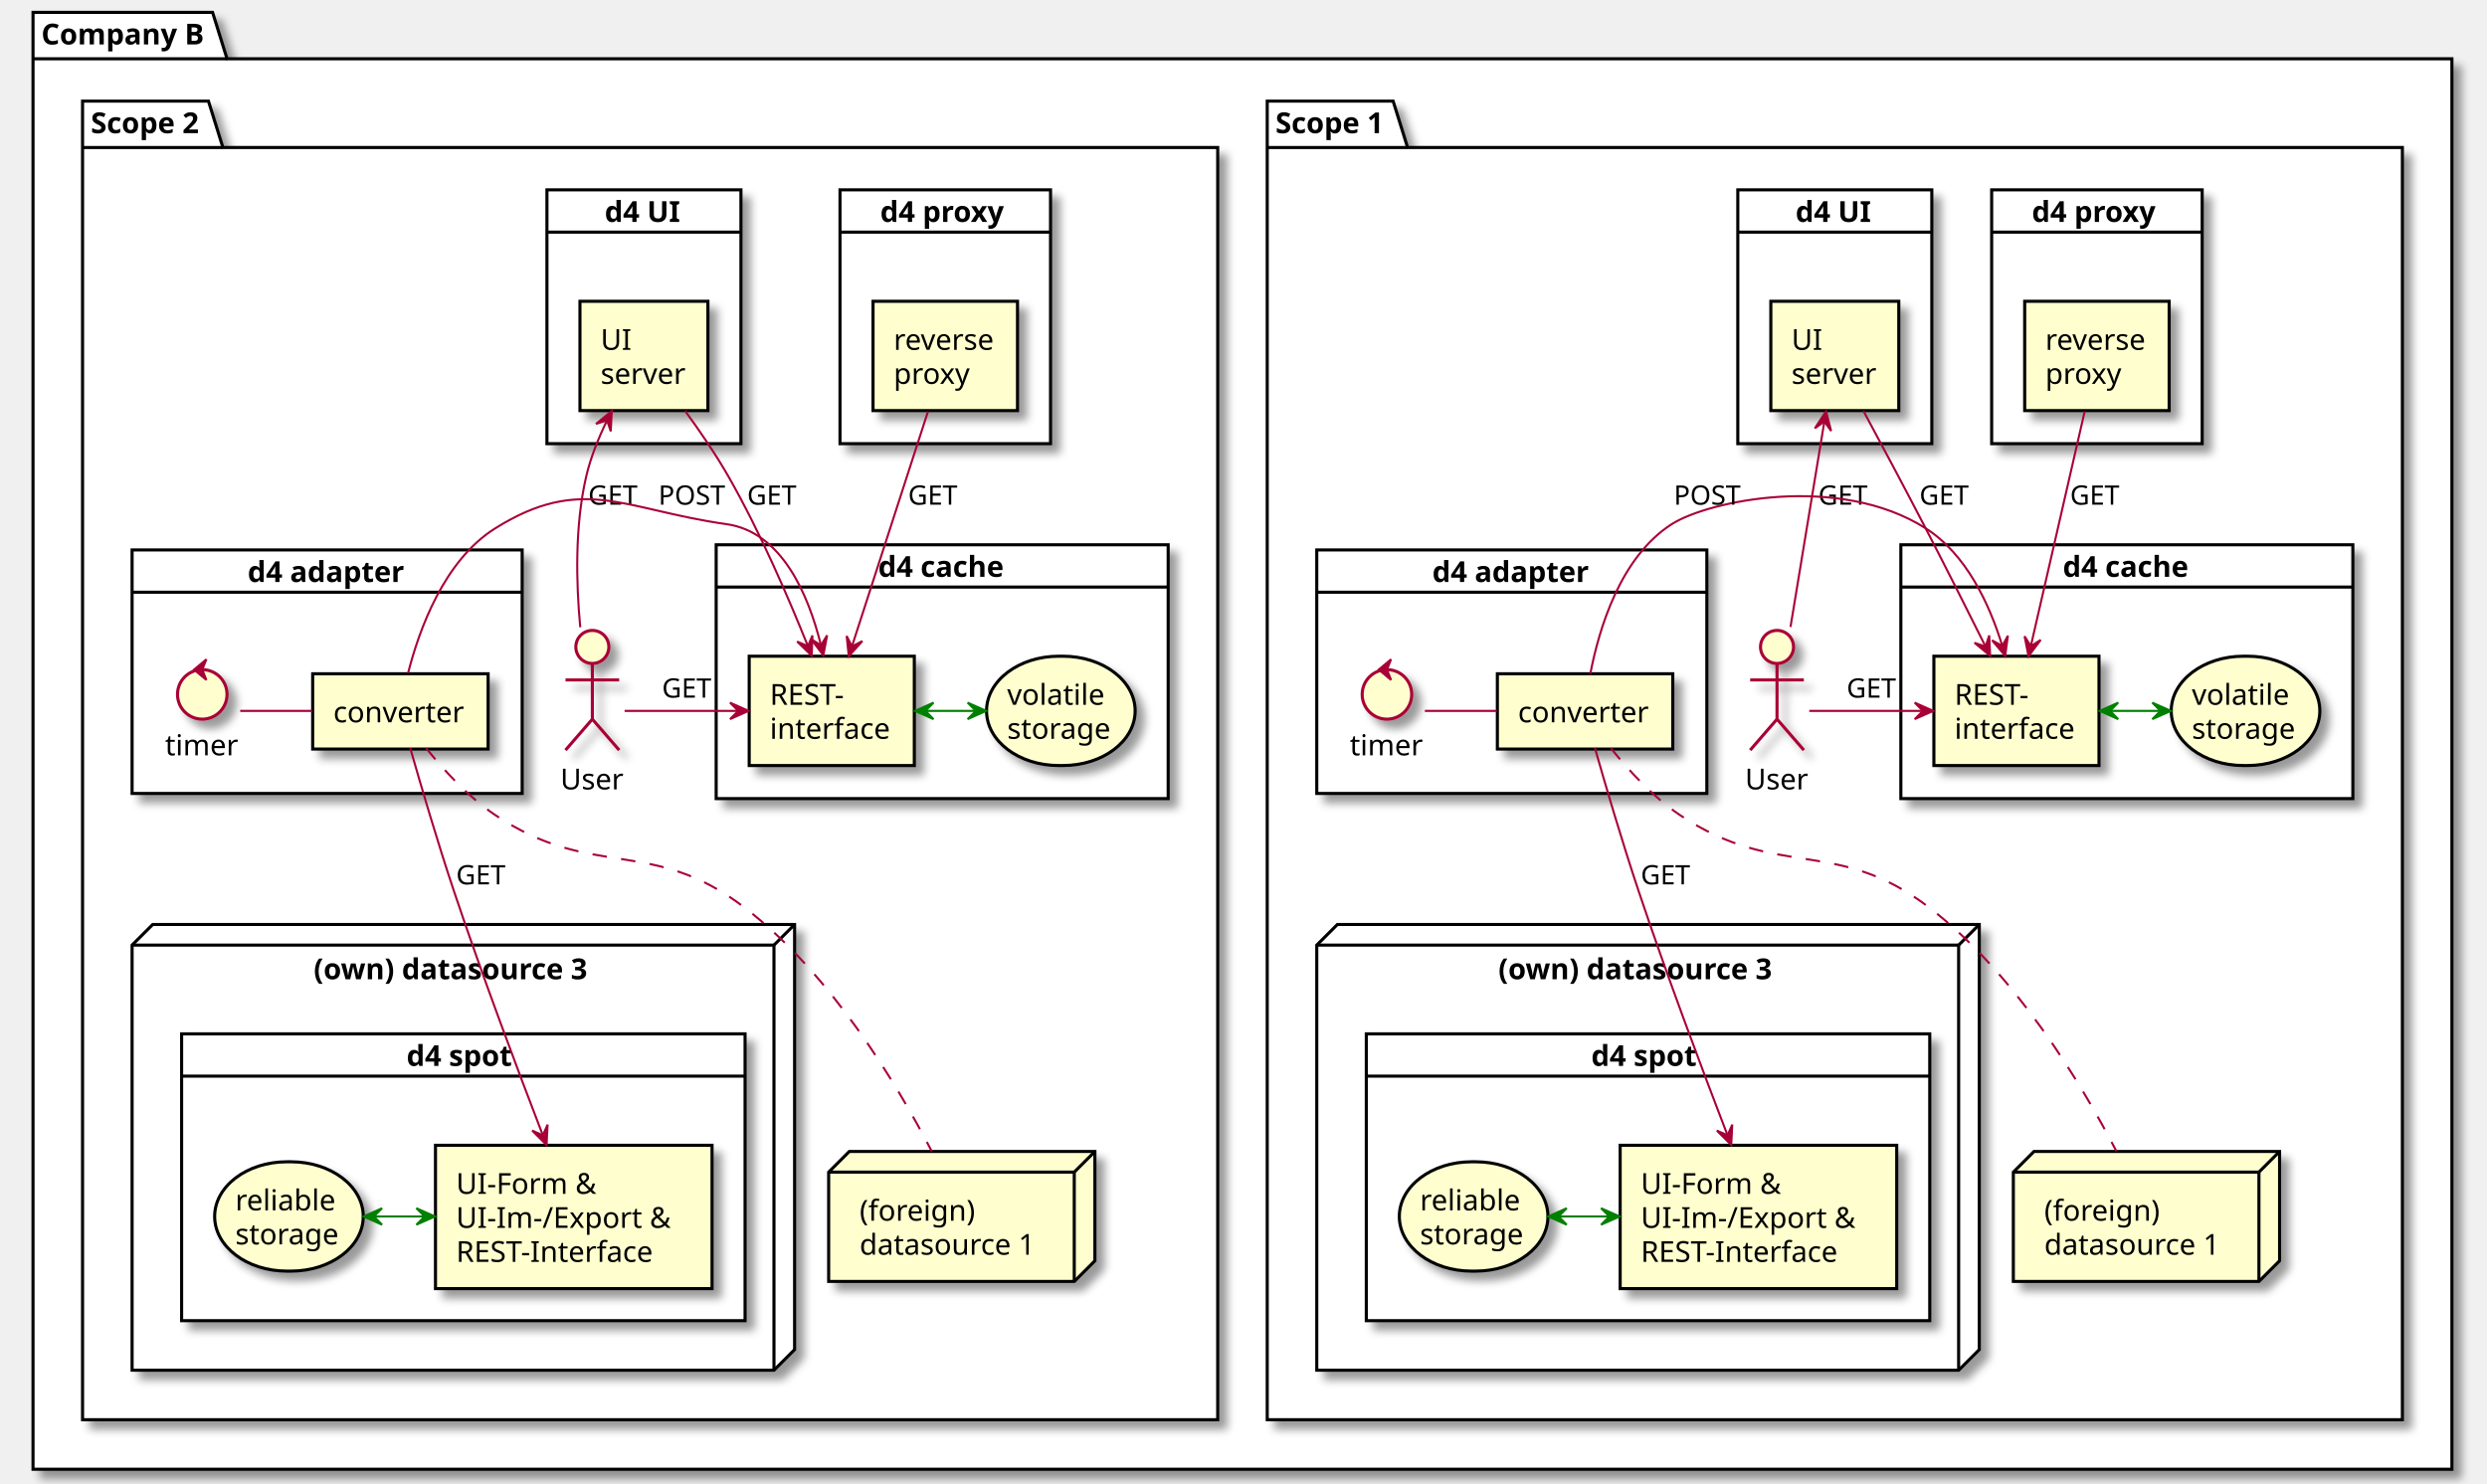
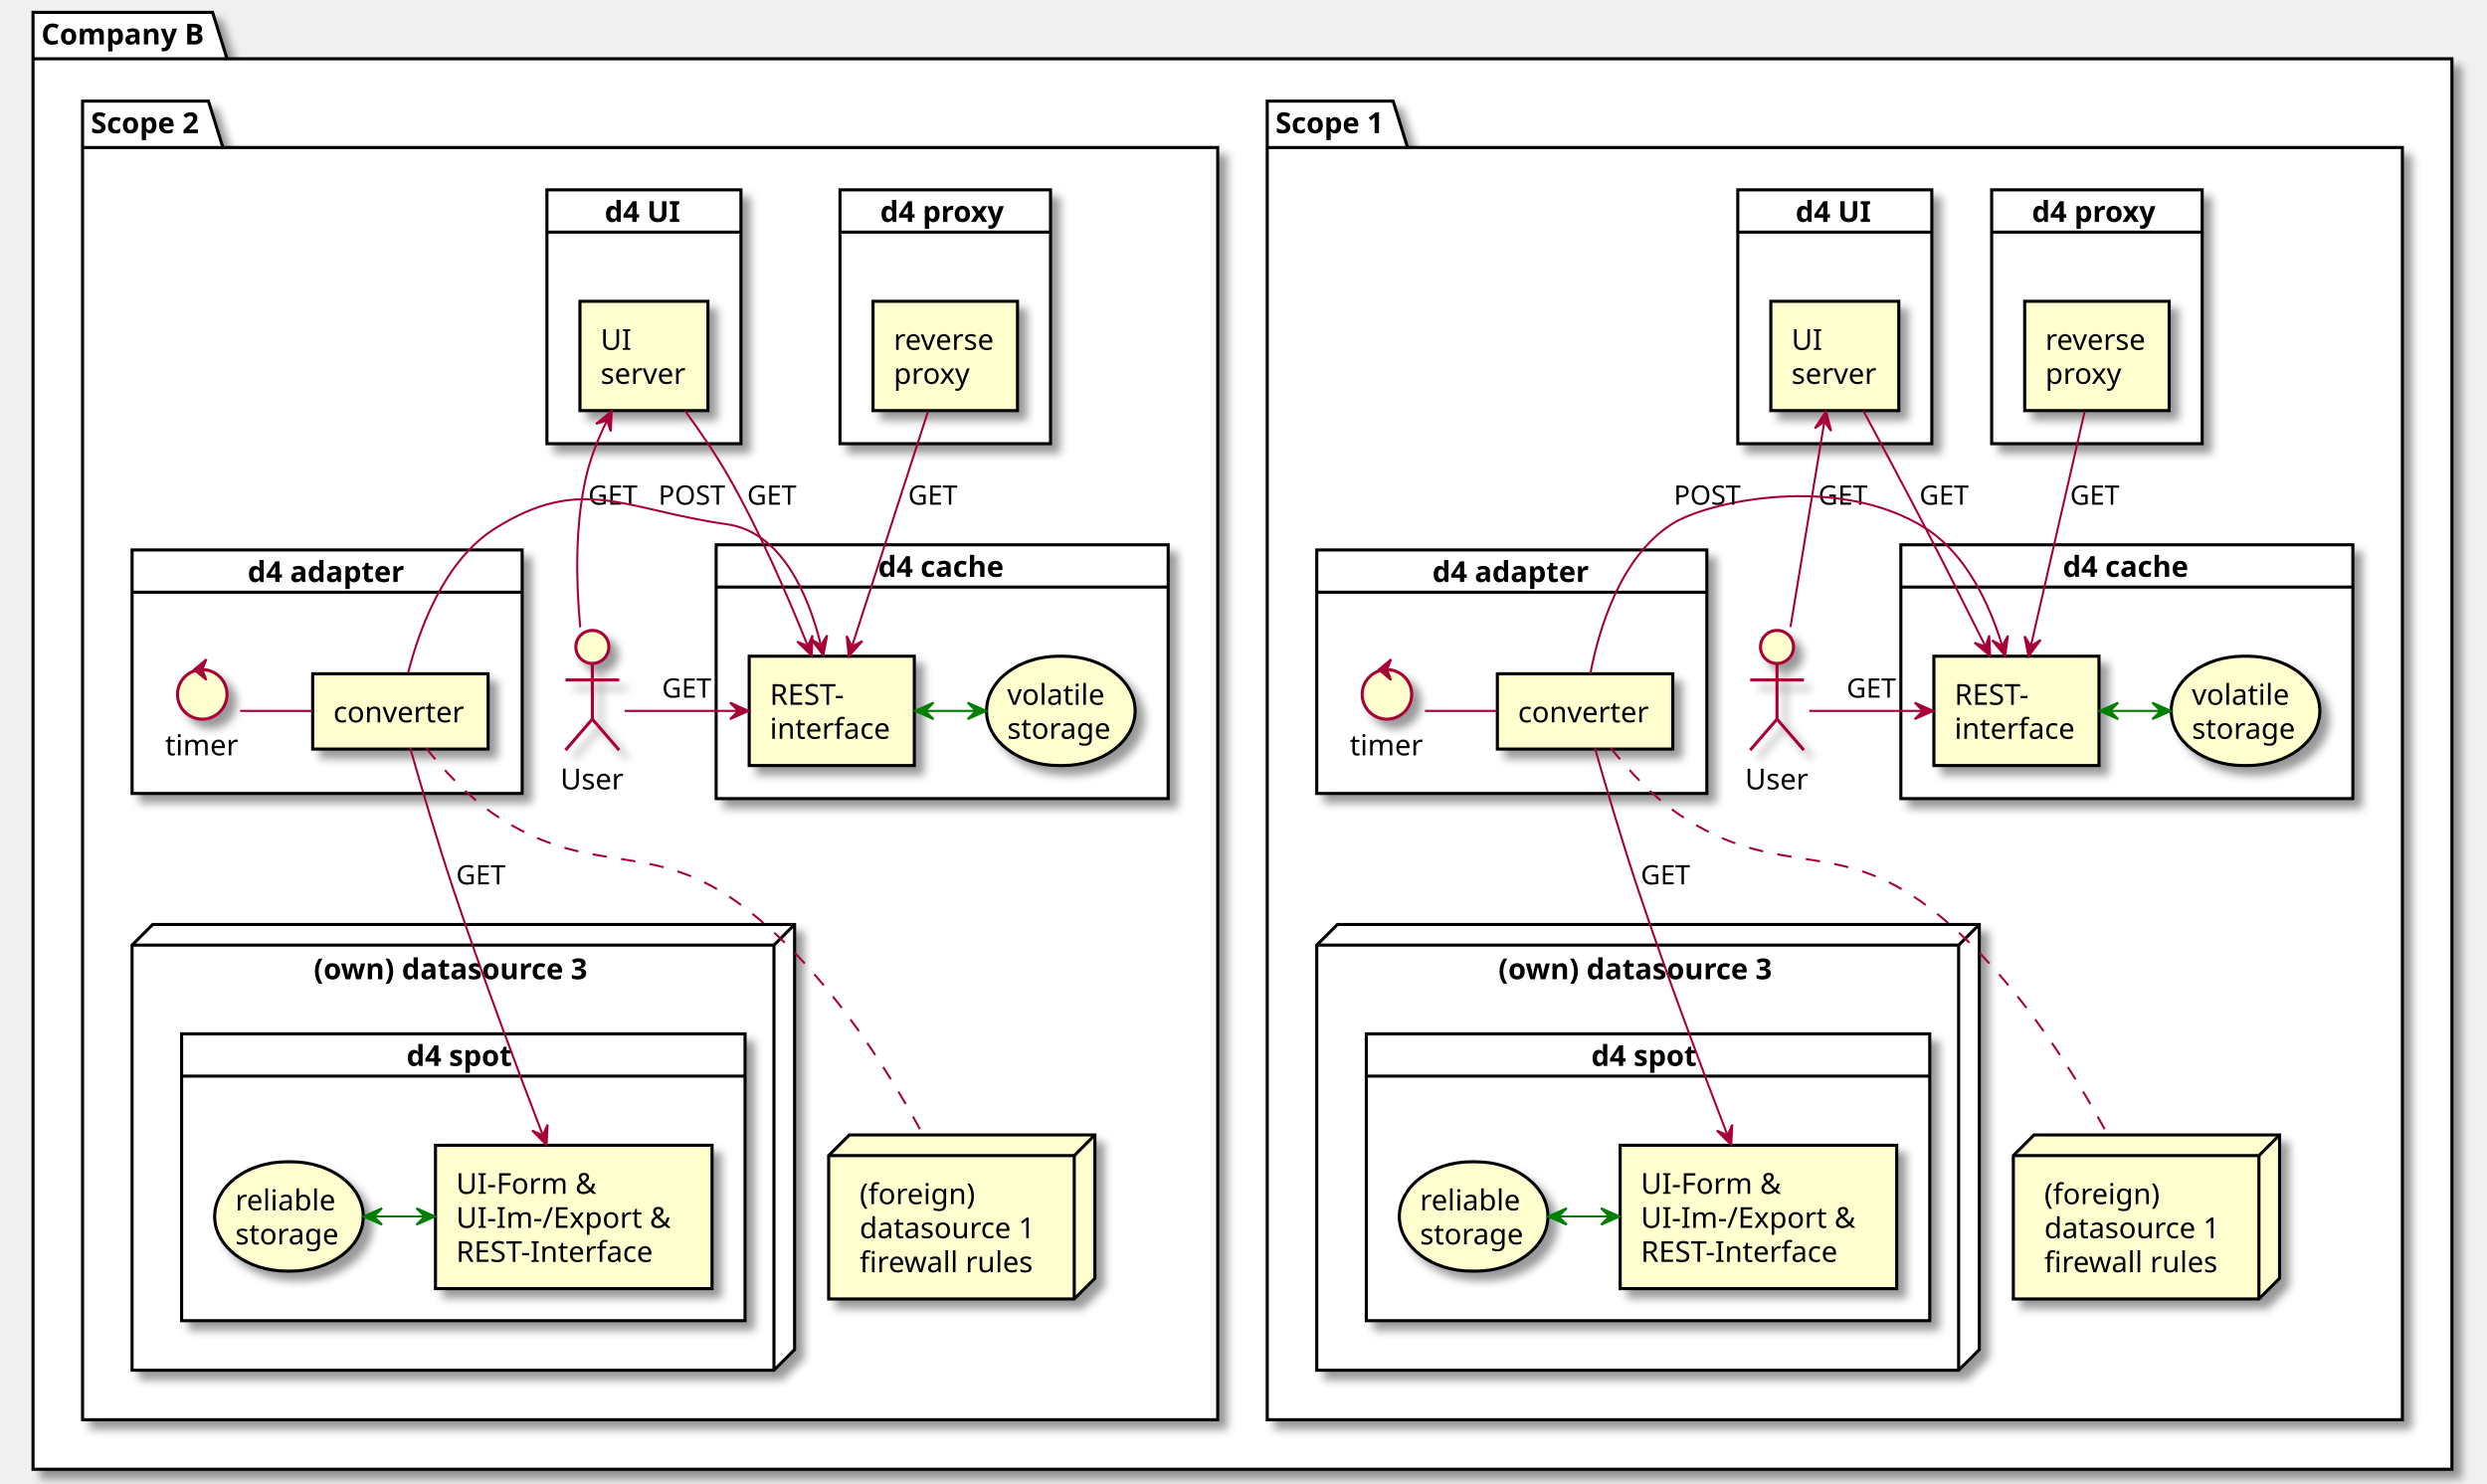
<svg xmlns="http://www.w3.org/2000/svg" contentScriptType="application/ecmascript" contentStyleType="text/css" height="719px" preserveAspectRatio="none" style="width:1205px;height:719px;background:#FFFFFF;" version="1.1" viewBox="0 0 1205 719" width="1205px" zoomAndPan="magnify">
  <defs>
-     <filter height="300%" id="fpcszaj3bgejm" width="300%" x="-1" y="-1">
+     <filter height="300%" id="f1dzzjr35ur70w" width="300%" x="-1" y="-1">
      <feGaussianBlur result="blurOut" stdDeviation="2.0" />
      <feColorMatrix in="blurOut" result="blurOut2" type="matrix" values="0 0 0 0 0 0 0 0 0 0 0 0 0 0 0 0 0 0 .4 0" />
      <feOffset dx="4.0" dy="4.0" in="blurOut2" result="blurOut3" />
      <feBlend in="SourceGraphic" in2="blurOut3" mode="normal" />
    </filter>
  </defs>
  <g>
-     <polygon fill="#FFFFFF" filter="url(#fpcszaj3bgejm)" points="16,6,103,6,110,28.488,1188,28.488,1188,712,16,712,16,6" style="stroke:#000000;stroke-width:1.5;" />
+     <polygon fill="#FFFFFF" filter="url(#f1dzzjr35ur70w)" points="16,6,103,6,110,28.488,1188,28.488,1188,712,16,712,16,6" style="stroke:#000000;stroke-width:1.5;" />
    <line style="stroke:#000000;stroke-width:1.5;" x1="16" x2="110" y1="28.488" y2="28.488" />
    <text fill="#000000" font-family="sans-serif" font-size="14" font-weight="bold" lengthAdjust="spacing" textLength="81" x="20" y="21.535">Company B</text>
-     <polygon fill="#FFFFFF" filter="url(#fpcszaj3bgejm)" points="614,49,675,49,682,71.488,1164,71.488,1164,688,614,688,614,49" style="stroke:#000000;stroke-width:1.5;" />
+     <polygon fill="#FFFFFF" filter="url(#f1dzzjr35ur70w)" points="614,49,675,49,682,71.488,1164,71.488,1164,688,614,688,614,49" style="stroke:#000000;stroke-width:1.5;" />
    <line style="stroke:#000000;stroke-width:1.5;" x1="614" x2="682" y1="71.488" y2="71.488" />
    <text fill="#000000" font-family="sans-serif" font-size="14" font-weight="bold" lengthAdjust="spacing" textLength="55" x="618" y="64.535">Scope 1</text>
-     <polygon fill="#FFFFFF" filter="url(#fpcszaj3bgejm)" points="638,458,648,448,959,448,959,654,949,664,638,664,638,458" style="stroke:#000000;stroke-width:1.5;" />
+     <polygon fill="#FFFFFF" filter="url(#f1dzzjr35ur70w)" points="638,458,648,448,959,448,959,654,949,664,638,664,638,458" style="stroke:#000000;stroke-width:1.5;" />
    <line style="stroke:#000000;stroke-width:1.5;" x1="949" x2="959" y1="458" y2="448" />
    <line style="stroke:#000000;stroke-width:1.5;" x1="638" x2="949" y1="458" y2="458" />
    <line style="stroke:#000000;stroke-width:1.5;" x1="949" x2="949" y1="458" y2="664" />
    <text fill="#000000" font-family="sans-serif" font-size="14" font-weight="bold" lengthAdjust="spacing" textLength="137" x="726" y="474.535">(own) datasource 3</text>
-     <rect fill="#FFFFFF" filter="url(#fpcszaj3bgejm)" height="139" style="stroke:#000000;stroke-width:1.5;" width="273" x="662" y="501" />
+     <rect fill="#FFFFFF" filter="url(#f1dzzjr35ur70w)" height="139" style="stroke:#000000;stroke-width:1.5;" width="273" x="662" y="501" />
    <line style="stroke:#000000;stroke-width:1.5;" x1="662" x2="935" y1="521.488" y2="521.488" />
    <text fill="#000000" font-family="sans-serif" font-size="14" font-weight="bold" lengthAdjust="spacing" textLength="55" x="771" y="516.535">d4 spot</text>
-     <rect fill="#FFFFFF" filter="url(#fpcszaj3bgejm)" height="123" style="stroke:#000000;stroke-width:1.5;" width="102" x="965" y="92" />
+     <rect fill="#FFFFFF" filter="url(#f1dzzjr35ur70w)" height="123" style="stroke:#000000;stroke-width:1.5;" width="102" x="965" y="92" />
    <line style="stroke:#000000;stroke-width:1.5;" x1="965" x2="1067" y1="112.488" y2="112.488" />
    <text fill="#000000" font-family="sans-serif" font-size="14" font-weight="bold" lengthAdjust="spacing" textLength="63" x="984.5" y="107.535">d4 proxy</text>
-     <rect fill="#FFFFFF" filter="url(#fpcszaj3bgejm)" height="123" style="stroke:#000000;stroke-width:1.5;" width="219" x="921" y="264" />
+     <rect fill="#FFFFFF" filter="url(#f1dzzjr35ur70w)" height="123" style="stroke:#000000;stroke-width:1.5;" width="219" x="921" y="264" />
    <line style="stroke:#000000;stroke-width:1.5;" x1="921" x2="1140" y1="284.488" y2="284.488" />
    <text fill="#000000" font-family="sans-serif" font-size="14" font-weight="bold" lengthAdjust="spacing" textLength="62" x="999.5" y="279.535">d4 cache</text>
-     <rect fill="#FFFFFF" filter="url(#fpcszaj3bgejm)" height="123" style="stroke:#000000;stroke-width:1.5;" width="94" x="842" y="92" />
+     <rect fill="#FFFFFF" filter="url(#f1dzzjr35ur70w)" height="123" style="stroke:#000000;stroke-width:1.5;" width="94" x="842" y="92" />
    <line style="stroke:#000000;stroke-width:1.5;" x1="842" x2="936" y1="112.488" y2="112.488" />
    <text fill="#000000" font-family="sans-serif" font-size="14" font-weight="bold" lengthAdjust="spacing" textLength="38" x="870" y="107.535">d4 UI</text>
-     <rect fill="#FFFFFF" filter="url(#fpcszaj3bgejm)" height="118" style="stroke:#000000;stroke-width:1.5;" width="189" x="638" y="266.5" />
+     <rect fill="#FFFFFF" filter="url(#f1dzzjr35ur70w)" height="118" style="stroke:#000000;stroke-width:1.5;" width="189" x="638" y="266.5" />
    <line style="stroke:#000000;stroke-width:1.5;" x1="638" x2="827" y1="286.988" y2="286.988" />
    <text fill="#000000" font-family="sans-serif" font-size="14" font-weight="bold" lengthAdjust="spacing" textLength="77" x="694" y="282.035">d4 adapter</text>
-     <polygon fill="#FFFFFF" filter="url(#fpcszaj3bgejm)" points="40,49,101,49,108,71.488,590,71.488,590,688,40,688,40,49" style="stroke:#000000;stroke-width:1.5;" />
+     <polygon fill="#FFFFFF" filter="url(#f1dzzjr35ur70w)" points="40,49,101,49,108,71.488,590,71.488,590,688,40,688,40,49" style="stroke:#000000;stroke-width:1.5;" />
    <line style="stroke:#000000;stroke-width:1.5;" x1="40" x2="108" y1="71.488" y2="71.488" />
    <text fill="#000000" font-family="sans-serif" font-size="14" font-weight="bold" lengthAdjust="spacing" textLength="55" x="44" y="64.535">Scope 2</text>
-     <polygon fill="#FFFFFF" filter="url(#fpcszaj3bgejm)" points="64,458,74,448,385,448,385,654,375,664,64,664,64,458" style="stroke:#000000;stroke-width:1.5;" />
+     <polygon fill="#FFFFFF" filter="url(#f1dzzjr35ur70w)" points="64,458,74,448,385,448,385,654,375,664,64,664,64,458" style="stroke:#000000;stroke-width:1.5;" />
    <line style="stroke:#000000;stroke-width:1.5;" x1="375" x2="385" y1="458" y2="448" />
    <line style="stroke:#000000;stroke-width:1.5;" x1="64" x2="375" y1="458" y2="458" />
    <line style="stroke:#000000;stroke-width:1.5;" x1="375" x2="375" y1="458" y2="664" />
    <text fill="#000000" font-family="sans-serif" font-size="14" font-weight="bold" lengthAdjust="spacing" textLength="137" x="152" y="474.535">(own) datasource 3</text>
-     <rect fill="#FFFFFF" filter="url(#fpcszaj3bgejm)" height="139" style="stroke:#000000;stroke-width:1.5;" width="273" x="88" y="501" />
+     <rect fill="#FFFFFF" filter="url(#f1dzzjr35ur70w)" height="139" style="stroke:#000000;stroke-width:1.5;" width="273" x="88" y="501" />
    <line style="stroke:#000000;stroke-width:1.5;" x1="88" x2="361" y1="521.488" y2="521.488" />
    <text fill="#000000" font-family="sans-serif" font-size="14" font-weight="bold" lengthAdjust="spacing" textLength="55" x="197" y="516.535">d4 spot</text>
-     <rect fill="#FFFFFF" filter="url(#fpcszaj3bgejm)" height="123" style="stroke:#000000;stroke-width:1.5;" width="102" x="407" y="92" />
+     <rect fill="#FFFFFF" filter="url(#f1dzzjr35ur70w)" height="123" style="stroke:#000000;stroke-width:1.5;" width="102" x="407" y="92" />
    <line style="stroke:#000000;stroke-width:1.5;" x1="407" x2="509" y1="112.488" y2="112.488" />
    <text fill="#000000" font-family="sans-serif" font-size="14" font-weight="bold" lengthAdjust="spacing" textLength="63" x="426.5" y="107.535">d4 proxy</text>
-     <rect fill="#FFFFFF" filter="url(#fpcszaj3bgejm)" height="123" style="stroke:#000000;stroke-width:1.5;" width="219" x="347" y="264" />
+     <rect fill="#FFFFFF" filter="url(#f1dzzjr35ur70w)" height="123" style="stroke:#000000;stroke-width:1.5;" width="219" x="347" y="264" />
    <line style="stroke:#000000;stroke-width:1.5;" x1="347" x2="566" y1="284.488" y2="284.488" />
    <text fill="#000000" font-family="sans-serif" font-size="14" font-weight="bold" lengthAdjust="spacing" textLength="62" x="425.5" y="279.535">d4 cache</text>
-     <rect fill="#FFFFFF" filter="url(#fpcszaj3bgejm)" height="123" style="stroke:#000000;stroke-width:1.5;" width="94" x="265" y="92" />
+     <rect fill="#FFFFFF" filter="url(#f1dzzjr35ur70w)" height="123" style="stroke:#000000;stroke-width:1.5;" width="94" x="265" y="92" />
    <line style="stroke:#000000;stroke-width:1.5;" x1="265" x2="359" y1="112.488" y2="112.488" />
    <text fill="#000000" font-family="sans-serif" font-size="14" font-weight="bold" lengthAdjust="spacing" textLength="38" x="293" y="107.535">d4 UI</text>
-     <rect fill="#FFFFFF" filter="url(#fpcszaj3bgejm)" height="118" style="stroke:#000000;stroke-width:1.5;" width="189" x="64" y="266.5" />
+     <rect fill="#FFFFFF" filter="url(#f1dzzjr35ur70w)" height="118" style="stroke:#000000;stroke-width:1.5;" width="189" x="64" y="266.5" />
    <line style="stroke:#000000;stroke-width:1.5;" x1="64" x2="253" y1="286.988" y2="286.988" />
    <text fill="#000000" font-family="sans-serif" font-size="14" font-weight="bold" lengthAdjust="spacing" textLength="77" x="120" y="282.035">d4 adapter</text>
-     <polygon fill="#FEFECE" filter="url(#fpcszaj3bgejm)" points="975.5,568,985.5,558,1104.5,558,1104.5,610.977,1094.5,620.977,975.5,620.977,975.5,568" style="stroke:#000000;stroke-width:1.5;" />
-     <line style="stroke:#000000;stroke-width:1.5;" x1="1094.5" x2="1104.5" y1="568" y2="558" />
-     <line style="stroke:#000000;stroke-width:1.5;" x1="975.5" x2="1094.5" y1="568" y2="568" />
-     <line style="stroke:#000000;stroke-width:1.5;" x1="1094.5" x2="1094.5" y1="568" y2="620.977" />
-     <text fill="#000000" font-family="sans-serif" font-size="14" lengthAdjust="spacing" textLength="60" x="990.5" y="591.535">(foreign)</text>
-     <text fill="#000000" font-family="sans-serif" font-size="14" lengthAdjust="spacing" textLength="89" x="990.5" y="608.023">datasource 1</text>
-     <ellipse cx="861" cy="313.5" fill="#FEFECE" filter="url(#fpcszaj3bgejm)" rx="8" ry="8" style="stroke:#A80036;stroke-width:1.5;" />
-     <path d="M861,321.5 L861,348.5 M848,329.5 L874,329.5 M861,348.5 L848,363.5 M861,348.5 L874,363.5 " fill="none" filter="url(#fpcszaj3bgejm)" style="stroke:#A80036;stroke-width:1.5;" />
+     <polygon fill="#FEFECE" filter="url(#f1dzzjr35ur70w)" points="975.5,560,985.5,550,1104.5,550,1104.5,619.465,1094.5,629.465,975.5,629.465,975.5,560" style="stroke:#000000;stroke-width:1.5;" />
+     <line style="stroke:#000000;stroke-width:1.5;" x1="1094.5" x2="1104.5" y1="560" y2="550" />
+     <line style="stroke:#000000;stroke-width:1.5;" x1="975.5" x2="1094.5" y1="560" y2="560" />
+     <line style="stroke:#000000;stroke-width:1.5;" x1="1094.5" x2="1094.5" y1="560" y2="629.465" />
+     <text fill="#000000" font-family="sans-serif" font-size="14" lengthAdjust="spacing" textLength="60" x="990.5" y="583.535">(foreign)</text>
+     <text fill="#000000" font-family="sans-serif" font-size="14" lengthAdjust="spacing" textLength="89" x="990.5" y="600.023">datasource 1</text>
+     <text fill="#000000" font-family="sans-serif" font-size="14" lengthAdjust="spacing" textLength="88" x="990.5" y="616.512">firewall rules</text>
+     <ellipse cx="861" cy="313.5" fill="#FEFECE" filter="url(#f1dzzjr35ur70w)" rx="8" ry="8" style="stroke:#A80036;stroke-width:1.5;" />
+     <path d="M861,321.5 L861,348.5 M848,329.5 L874,329.5 M861,348.5 L848,363.5 M861,348.5 L874,363.5 " fill="none" filter="url(#f1dzzjr35ur70w)" style="stroke:#A80036;stroke-width:1.5;" />
    <text fill="#000000" font-family="sans-serif" font-size="14" lengthAdjust="spacing" textLength="31" x="845.5" y="382.535">User</text>
-     <rect fill="#FEFECE" filter="url(#fpcszaj3bgejm)" height="52.977" rx="35" ry="35" style="stroke:#000000;stroke-width:1.5;" width="72" x="678" y="563" />
+     <rect fill="#FEFECE" filter="url(#f1dzzjr35ur70w)" height="52.977" rx="35" ry="35" style="stroke:#000000;stroke-width:1.5;" width="72" x="678" y="563" />
    <text fill="#000000" font-family="sans-serif" font-size="14" lengthAdjust="spacing" textLength="51" x="688" y="586.535">reliable</text>
    <text fill="#000000" font-family="sans-serif" font-size="14" lengthAdjust="spacing" textLength="52" x="688" y="603.023">storage</text>
-     <rect fill="#FEFECE" filter="url(#fpcszaj3bgejm)" height="69.465" style="stroke:#000000;stroke-width:1.5;" width="134" x="785" y="555" />
+     <rect fill="#FEFECE" filter="url(#f1dzzjr35ur70w)" height="69.465" style="stroke:#000000;stroke-width:1.5;" width="134" x="785" y="555" />
    <text fill="#000000" font-family="sans-serif" font-size="14" lengthAdjust="spacing" textLength="72" x="795" y="578.535">UI-Form &amp;</text>
    <text fill="#000000" font-family="sans-serif" font-size="14" lengthAdjust="spacing" textLength="114" x="795" y="595.023">UI-Im-/Export &amp;</text>
    <text fill="#000000" font-family="sans-serif" font-size="14" lengthAdjust="spacing" textLength="102" x="795" y="611.512">REST-Interface</text>
-     <rect fill="#FEFECE" filter="url(#fpcszaj3bgejm)" height="52.977" style="stroke:#000000;stroke-width:1.5;" width="70" x="981" y="146" />
+     <rect fill="#FEFECE" filter="url(#f1dzzjr35ur70w)" height="52.977" style="stroke:#000000;stroke-width:1.5;" width="70" x="981" y="146" />
    <text fill="#000000" font-family="sans-serif" font-size="14" lengthAdjust="spacing" textLength="50" x="991" y="169.535">reverse</text>
    <text fill="#000000" font-family="sans-serif" font-size="14" lengthAdjust="spacing" textLength="40" x="991" y="186.023">proxy</text>
-     <rect fill="#FEFECE" filter="url(#fpcszaj3bgejm)" height="52.977" style="stroke:#000000;stroke-width:1.5;" width="80" x="937" y="318" />
+     <rect fill="#FEFECE" filter="url(#f1dzzjr35ur70w)" height="52.977" style="stroke:#000000;stroke-width:1.5;" width="80" x="937" y="318" />
    <text fill="#000000" font-family="sans-serif" font-size="14" lengthAdjust="spacing" textLength="42" x="947" y="341.535">REST-</text>
    <text fill="#000000" font-family="sans-serif" font-size="14" lengthAdjust="spacing" textLength="60" x="947" y="358.023">interface</text>
-     <rect fill="#FEFECE" filter="url(#fpcszaj3bgejm)" height="52.977" rx="35" ry="35" style="stroke:#000000;stroke-width:1.5;" width="72" x="1052" y="318" />
+     <rect fill="#FEFECE" filter="url(#f1dzzjr35ur70w)" height="52.977" rx="35" ry="35" style="stroke:#000000;stroke-width:1.5;" width="72" x="1052" y="318" />
    <text fill="#000000" font-family="sans-serif" font-size="14" lengthAdjust="spacing" textLength="49" x="1062" y="341.535">volatile</text>
    <text fill="#000000" font-family="sans-serif" font-size="14" lengthAdjust="spacing" textLength="52" x="1062" y="358.023">storage</text>
-     <rect fill="#FEFECE" filter="url(#fpcszaj3bgejm)" height="52.977" style="stroke:#000000;stroke-width:1.5;" width="62" x="858" y="146" />
+     <rect fill="#FEFECE" filter="url(#f1dzzjr35ur70w)" height="52.977" style="stroke:#000000;stroke-width:1.5;" width="62" x="858" y="146" />
    <text fill="#000000" font-family="sans-serif" font-size="14" lengthAdjust="spacing" textLength="14" x="868" y="169.535">UI</text>
    <text fill="#000000" font-family="sans-serif" font-size="14" lengthAdjust="spacing" textLength="42" x="868" y="186.023">server</text>
-     <ellipse cx="672" cy="336.5" fill="#FEFECE" filter="url(#fpcszaj3bgejm)" rx="12" ry="12" style="stroke:#A80036;stroke-width:1.5;" />
+     <ellipse cx="672" cy="336.5" fill="#FEFECE" filter="url(#f1dzzjr35ur70w)" rx="12" ry="12" style="stroke:#A80036;stroke-width:1.5;" />
    <polygon fill="#A80036" points="668,324.5,674,319.5,672,324.5,674,329.5,668,324.5" style="stroke:#A80036;stroke-width:1.0;" />
    <text fill="#000000" font-family="sans-serif" font-size="14" lengthAdjust="spacing" textLength="36" x="654" y="366.035">timer</text>
-     <rect fill="#FEFECE" filter="url(#fpcszaj3bgejm)" height="36.488" style="stroke:#000000;stroke-width:1.5;" width="85" x="725.5" y="326.5" />
+     <rect fill="#FEFECE" filter="url(#f1dzzjr35ur70w)" height="36.488" style="stroke:#000000;stroke-width:1.5;" width="85" x="725.5" y="326.5" />
    <text fill="#000000" font-family="sans-serif" font-size="14" lengthAdjust="spacing" textLength="65" x="735.5" y="350.035">converter</text>
-     <polygon fill="#FEFECE" filter="url(#fpcszaj3bgejm)" points="401.5,568,411.5,558,530.5,558,530.5,610.977,520.5,620.977,401.5,620.977,401.5,568" style="stroke:#000000;stroke-width:1.5;" />
-     <line style="stroke:#000000;stroke-width:1.5;" x1="520.5" x2="530.5" y1="568" y2="558" />
-     <line style="stroke:#000000;stroke-width:1.5;" x1="401.5" x2="520.5" y1="568" y2="568" />
-     <line style="stroke:#000000;stroke-width:1.5;" x1="520.5" x2="520.5" y1="568" y2="620.977" />
-     <text fill="#000000" font-family="sans-serif" font-size="14" lengthAdjust="spacing" textLength="60" x="416.5" y="591.535">(foreign)</text>
-     <text fill="#000000" font-family="sans-serif" font-size="14" lengthAdjust="spacing" textLength="89" x="416.5" y="608.023">datasource 1</text>
-     <ellipse cx="287" cy="313.5" fill="#FEFECE" filter="url(#fpcszaj3bgejm)" rx="8" ry="8" style="stroke:#A80036;stroke-width:1.5;" />
-     <path d="M287,321.5 L287,348.5 M274,329.5 L300,329.5 M287,348.5 L274,363.5 M287,348.5 L300,363.5 " fill="none" filter="url(#fpcszaj3bgejm)" style="stroke:#A80036;stroke-width:1.5;" />
+     <polygon fill="#FEFECE" filter="url(#f1dzzjr35ur70w)" points="401.5,560,411.5,550,530.5,550,530.5,619.465,520.5,629.465,401.5,629.465,401.5,560" style="stroke:#000000;stroke-width:1.5;" />
+     <line style="stroke:#000000;stroke-width:1.5;" x1="520.5" x2="530.5" y1="560" y2="550" />
+     <line style="stroke:#000000;stroke-width:1.5;" x1="401.5" x2="520.5" y1="560" y2="560" />
+     <line style="stroke:#000000;stroke-width:1.5;" x1="520.5" x2="520.5" y1="560" y2="629.465" />
+     <text fill="#000000" font-family="sans-serif" font-size="14" lengthAdjust="spacing" textLength="60" x="416.5" y="583.535">(foreign)</text>
+     <text fill="#000000" font-family="sans-serif" font-size="14" lengthAdjust="spacing" textLength="89" x="416.5" y="600.023">datasource 1</text>
+     <text fill="#000000" font-family="sans-serif" font-size="14" lengthAdjust="spacing" textLength="88" x="416.5" y="616.512">firewall rules</text>
+     <ellipse cx="287" cy="313.5" fill="#FEFECE" filter="url(#f1dzzjr35ur70w)" rx="8" ry="8" style="stroke:#A80036;stroke-width:1.5;" />
+     <path d="M287,321.5 L287,348.5 M274,329.5 L300,329.5 M287,348.5 L274,363.5 M287,348.5 L300,363.5 " fill="none" filter="url(#f1dzzjr35ur70w)" style="stroke:#A80036;stroke-width:1.5;" />
    <text fill="#000000" font-family="sans-serif" font-size="14" lengthAdjust="spacing" textLength="31" x="271.5" y="382.535">User</text>
-     <rect fill="#FEFECE" filter="url(#fpcszaj3bgejm)" height="52.977" rx="35" ry="35" style="stroke:#000000;stroke-width:1.5;" width="72" x="104" y="563" />
+     <rect fill="#FEFECE" filter="url(#f1dzzjr35ur70w)" height="52.977" rx="35" ry="35" style="stroke:#000000;stroke-width:1.5;" width="72" x="104" y="563" />
    <text fill="#000000" font-family="sans-serif" font-size="14" lengthAdjust="spacing" textLength="51" x="114" y="586.535">reliable</text>
    <text fill="#000000" font-family="sans-serif" font-size="14" lengthAdjust="spacing" textLength="52" x="114" y="603.023">storage</text>
-     <rect fill="#FEFECE" filter="url(#fpcszaj3bgejm)" height="69.465" style="stroke:#000000;stroke-width:1.5;" width="134" x="211" y="555" />
+     <rect fill="#FEFECE" filter="url(#f1dzzjr35ur70w)" height="69.465" style="stroke:#000000;stroke-width:1.5;" width="134" x="211" y="555" />
    <text fill="#000000" font-family="sans-serif" font-size="14" lengthAdjust="spacing" textLength="72" x="221" y="578.535">UI-Form &amp;</text>
    <text fill="#000000" font-family="sans-serif" font-size="14" lengthAdjust="spacing" textLength="114" x="221" y="595.023">UI-Im-/Export &amp;</text>
    <text fill="#000000" font-family="sans-serif" font-size="14" lengthAdjust="spacing" textLength="102" x="221" y="611.512">REST-Interface</text>
-     <rect fill="#FEFECE" filter="url(#fpcszaj3bgejm)" height="52.977" style="stroke:#000000;stroke-width:1.5;" width="70" x="423" y="146" />
+     <rect fill="#FEFECE" filter="url(#f1dzzjr35ur70w)" height="52.977" style="stroke:#000000;stroke-width:1.5;" width="70" x="423" y="146" />
    <text fill="#000000" font-family="sans-serif" font-size="14" lengthAdjust="spacing" textLength="50" x="433" y="169.535">reverse</text>
    <text fill="#000000" font-family="sans-serif" font-size="14" lengthAdjust="spacing" textLength="40" x="433" y="186.023">proxy</text>
-     <rect fill="#FEFECE" filter="url(#fpcszaj3bgejm)" height="52.977" style="stroke:#000000;stroke-width:1.5;" width="80" x="363" y="318" />
+     <rect fill="#FEFECE" filter="url(#f1dzzjr35ur70w)" height="52.977" style="stroke:#000000;stroke-width:1.5;" width="80" x="363" y="318" />
    <text fill="#000000" font-family="sans-serif" font-size="14" lengthAdjust="spacing" textLength="42" x="373" y="341.535">REST-</text>
    <text fill="#000000" font-family="sans-serif" font-size="14" lengthAdjust="spacing" textLength="60" x="373" y="358.023">interface</text>
-     <rect fill="#FEFECE" filter="url(#fpcszaj3bgejm)" height="52.977" rx="35" ry="35" style="stroke:#000000;stroke-width:1.5;" width="72" x="478" y="318" />
+     <rect fill="#FEFECE" filter="url(#f1dzzjr35ur70w)" height="52.977" rx="35" ry="35" style="stroke:#000000;stroke-width:1.5;" width="72" x="478" y="318" />
    <text fill="#000000" font-family="sans-serif" font-size="14" lengthAdjust="spacing" textLength="49" x="488" y="341.535">volatile</text>
    <text fill="#000000" font-family="sans-serif" font-size="14" lengthAdjust="spacing" textLength="52" x="488" y="358.023">storage</text>
-     <rect fill="#FEFECE" filter="url(#fpcszaj3bgejm)" height="52.977" style="stroke:#000000;stroke-width:1.5;" width="62" x="281" y="146" />
+     <rect fill="#FEFECE" filter="url(#f1dzzjr35ur70w)" height="52.977" style="stroke:#000000;stroke-width:1.5;" width="62" x="281" y="146" />
    <text fill="#000000" font-family="sans-serif" font-size="14" lengthAdjust="spacing" textLength="14" x="291" y="169.535">UI</text>
    <text fill="#000000" font-family="sans-serif" font-size="14" lengthAdjust="spacing" textLength="42" x="291" y="186.023">server</text>
-     <ellipse cx="98" cy="336.5" fill="#FEFECE" filter="url(#fpcszaj3bgejm)" rx="12" ry="12" style="stroke:#A80036;stroke-width:1.5;" />
+     <ellipse cx="98" cy="336.5" fill="#FEFECE" filter="url(#f1dzzjr35ur70w)" rx="12" ry="12" style="stroke:#A80036;stroke-width:1.5;" />
    <polygon fill="#A80036" points="94,324.5,100,319.5,98,324.5,100,329.5,94,324.5" style="stroke:#A80036;stroke-width:1.0;" />
    <text fill="#000000" font-family="sans-serif" font-size="14" lengthAdjust="spacing" textLength="36" x="80" y="366.035">timer</text>
-     <rect fill="#FEFECE" filter="url(#fpcszaj3bgejm)" height="36.488" style="stroke:#000000;stroke-width:1.5;" width="85" x="151.5" y="326.5" />
+     <rect fill="#FEFECE" filter="url(#f1dzzjr35ur70w)" height="36.488" style="stroke:#000000;stroke-width:1.5;" width="85" x="151.5" y="326.5" />
    <text fill="#000000" font-family="sans-serif" font-size="14" lengthAdjust="spacing" textLength="65" x="161.5" y="350.035">converter</text>
    <path d="M755.26,589.5 C763.4,589.5 771.53,589.5 779.67,589.5 " fill="none" id="cb_scp1_d4_spot_store-cb_scp1_d4_spot_webio" style="stroke:#008000;stroke-width:1.0;" />
    <polygon fill="#008000" points="784.74,589.5,775.74,585.5,779.74,589.5,775.74,593.5,784.74,589.5" style="stroke:#008000;stroke-width:1.0;" />
    <polygon fill="#008000" points="750.12,589.5,759.12,593.5,755.12,589.5,759.12,585.5,750.12,589.5" style="stroke:#008000;stroke-width:1.0;" />
    <path d="M1022.45,344.5 C1030.56,344.5 1038.67,344.5 1046.78,344.5 " fill="none" id="cb_scp1_d4_cache_rest-cb_scp1_d4_cache_store" style="stroke:#008000;stroke-width:1.0;" />
    <polygon fill="#008000" points="1051.83,344.5,1042.83,340.5,1046.83,344.5,1042.83,348.5,1051.83,344.5" style="stroke:#008000;stroke-width:1.0;" />
    <polygon fill="#008000" points="1017.32,344.5,1026.32,348.5,1022.32,344.5,1026.32,340.5,1017.32,344.5" style="stroke:#008000;stroke-width:1.0;" />
    <path d="M883.92,204.37 C879.32,232.27 872.53,273.49 867.54,303.82 " fill="none" id="cb_scp1_d4_ui_srv-backto-cb_scp1_d4_actor_ui" style="stroke:#A80036;stroke-width:1.0;" />
    <polygon fill="#A80036" points="884.75,199.32,879.336,207.548,883.935,204.253,887.229,208.852,884.75,199.32" style="stroke:#A80036;stroke-width:1.0;" />
    <text fill="#000000" font-family="sans-serif" font-size="13" lengthAdjust="spacing" textLength="24" x="881" y="244.568">GET</text>
    <path d="M931.3,344.5 C911.94,344.5 890.66,344.5 876.64,344.5 " fill="none" id="cb_scp1_d4_cache_rest-backto-cb_scp1_d4_actor_ui" style="stroke:#A80036;stroke-width:1.0;" />
    <polygon fill="#A80036" points="936.7,344.5,927.7,340.5,931.7,344.5,927.7,348.5,936.7,344.5" style="stroke:#A80036;stroke-width:1.0;" />
    <text fill="#000000" font-family="sans-serif" font-size="13" lengthAdjust="spacing" textLength="24" x="894.75" y="338.068">GET</text>
    <path d="M690.38,344.5 C702,344.5 713.62,344.5 725.25,344.5 " fill="none" id="cb_scp1_d4_adpt_timer-cb_scp1_d4_adpt_conv" style="stroke:#A80036;stroke-width:1.0;" />
    <path d="M772.77,362.51 C777.76,380.02 785.98,408.06 794,432 C807.59,472.55 824.79,518.37 836.92,549.9 " fill="none" id="cb_scp1_d4_adpt_conv-to-cb_scp1_d4_spot_webio" style="stroke:#A80036;stroke-width:1.0;" />
    <polygon fill="#A80036" points="838.82,554.83,839.317,544.994,837.022,550.164,831.851,547.87,838.82,554.83" style="stroke:#A80036;stroke-width:1.0;" />
    <text fill="#000000" font-family="sans-serif" font-size="13" lengthAdjust="spacing" textLength="24" x="795" y="428.568">GET</text>
-     <path d="M780.48,362.56 C788.94,373.11 800.93,386.27 814,395 C861.71,426.88 889.52,405.02 935,440 C976.42,471.86 1008.17,524.59 1025.44,557.89 " fill="none" id="cb_scp1_d4_adpt_conv-cb_scp1_ds1" style="stroke:#A80036;stroke-width:1.0;stroke-dasharray:7.0,7.0;" />
+     <path d="M780.48,362.56 C788.94,373.11 800.93,386.27 814,395 C861.71,426.88 889.52,405.02 935,440 C973.17,469.36 1003.12,516.44 1021.1,549.7 " fill="none" id="cb_scp1_d4_adpt_conv-cb_scp1_ds1" style="stroke:#A80036;stroke-width:1.0;stroke-dasharray:7.0,7.0;" />
    <path d="M770.56,326.47 C774.68,304.96 785.03,269.94 810,254 C827.76,242.66 890.99,229.32 933,256 C952.76,268.55 963.96,292.86 970.1,312.83 " fill="none" id="cb_scp1_d4_adpt_conv-to-cb_scp1_d4_cache_rest" style="stroke:#A80036;stroke-width:1.0;" />
    <polygon fill="#A80036" points="971.56,317.81,972.872,308.049,970.156,313.011,965.194,310.295,971.56,317.81" style="stroke:#A80036;stroke-width:1.0;" />
    <text fill="#000000" font-family="sans-serif" font-size="13" lengthAdjust="spacing" textLength="32" x="811" y="244.568">POST</text>
    <path d="M1010.08,199.32 C1003.08,229.83 991.45,280.52 984.01,312.95 " fill="none" id="cb_scp1_d4_prxy_conv-to-cb_scp1_d4_cache_rest" style="stroke:#A80036;stroke-width:1.0;" />
    <polygon fill="#A80036" points="982.85,317.99,988.751,310.105,983.962,313.115,980.951,308.326,982.85,317.99" style="stroke:#A80036;stroke-width:1.0;" />
    <text fill="#000000" font-family="sans-serif" font-size="13" lengthAdjust="spacing" textLength="24" x="1003" y="244.568">GET</text>
    <path d="M902.83,199.06 C911.58,215.31 923.07,236.83 933,256 C942.79,274.91 953.53,296.25 961.95,313.13 " fill="none" id="cb_scp1_d4_ui_srv-to-cb_scp1_d4_cache_rest" style="stroke:#A80036;stroke-width:1.0;" />
    <polygon fill="#A80036" points="964.26,317.77,963.825,307.931,962.03,313.295,956.665,311.499,964.26,317.77" style="stroke:#A80036;stroke-width:1.0;" />
    <text fill="#000000" font-family="sans-serif" font-size="13" lengthAdjust="spacing" textLength="24" x="930" y="244.568">GET</text>
    <path d="M181.26,589.5 C189.4,589.5 197.53,589.5 205.67,589.5 " fill="none" id="cb_scp2_d4_spot_store-cb_scp2_d4_spot_webio" style="stroke:#008000;stroke-width:1.0;" />
    <polygon fill="#008000" points="210.74,589.5,201.74,585.5,205.74,589.5,201.74,593.5,210.74,589.5" style="stroke:#008000;stroke-width:1.0;" />
    <polygon fill="#008000" points="176.12,589.5,185.12,593.5,181.12,589.5,185.12,585.5,176.12,589.5" style="stroke:#008000;stroke-width:1.0;" />
    <path d="M448.45,344.5 C456.56,344.5 464.67,344.5 472.78,344.5 " fill="none" id="cb_scp2_d4_cache_rest-cb_scp2_d4_cache_store" style="stroke:#008000;stroke-width:1.0;" />
    <polygon fill="#008000" points="477.83,344.5,468.83,340.5,472.83,344.5,468.83,348.5,477.83,344.5" style="stroke:#008000;stroke-width:1.0;" />
    <polygon fill="#008000" points="443.32,344.5,452.32,348.5,448.32,344.5,452.32,340.5,443.32,344.5" style="stroke:#008000;stroke-width:1.0;" />
    <path d="M294.08,203.82 C289.94,212.33 286.13,221.78 284,231 C278.51,254.8 279.1,282.18 281.14,303.97 " fill="none" id="cb_scp2_d4_ui_srv-backto-cb_scp2_d4_actor_ui" style="stroke:#A80036;stroke-width:1.0;" />
    <polygon fill="#A80036" points="296.41,199.19,288.775,205.412,294.151,203.651,295.913,209.026,296.41,199.19" style="stroke:#A80036;stroke-width:1.0;" />
    <text fill="#000000" font-family="sans-serif" font-size="13" lengthAdjust="spacing" textLength="24" x="285" y="244.568">GET</text>
    <path d="M357.3,344.5 C337.94,344.5 316.66,344.5 302.64,344.5 " fill="none" id="cb_scp2_d4_cache_rest-backto-cb_scp2_d4_actor_ui" style="stroke:#A80036;stroke-width:1.0;" />
    <polygon fill="#A80036" points="362.7,344.5,353.7,340.5,357.7,344.5,353.7,348.5,362.7,344.5" style="stroke:#A80036;stroke-width:1.0;" />
    <text fill="#000000" font-family="sans-serif" font-size="13" lengthAdjust="spacing" textLength="24" x="320.75" y="338.068">GET</text>
    <path d="M116.38,344.5 C128,344.5 139.62,344.5 151.25,344.5 " fill="none" id="cb_scp2_d4_adpt_timer-cb_scp2_d4_adpt_conv" style="stroke:#A80036;stroke-width:1.0;" />
    <path d="M198.77,362.51 C203.76,380.02 211.98,408.06 220,432 C233.59,472.55 250.79,518.37 262.92,549.9 " fill="none" id="cb_scp2_d4_adpt_conv-to-cb_scp2_d4_spot_webio" style="stroke:#A80036;stroke-width:1.0;" />
    <polygon fill="#A80036" points="264.82,554.83,265.317,544.994,263.022,550.164,257.851,547.87,264.82,554.83" style="stroke:#A80036;stroke-width:1.0;" />
    <text fill="#000000" font-family="sans-serif" font-size="13" lengthAdjust="spacing" textLength="24" x="221" y="428.568">GET</text>
-     <path d="M206.48,362.56 C214.94,373.11 226.93,386.27 240,395 C287.71,426.88 315.52,405.02 361,440 C402.42,471.86 434.17,524.59 451.44,557.89 " fill="none" id="cb_scp2_d4_adpt_conv-cb_scp2_ds1" style="stroke:#A80036;stroke-width:1.0;stroke-dasharray:7.0,7.0;" />
+     <path d="M206.48,362.56 C214.94,373.11 226.93,386.27 240,395 C287.71,426.88 315.52,405.02 361,440 C399.17,469.36 429.12,516.44 447.1,549.7 " fill="none" id="cb_scp2_d4_adpt_conv-cb_scp2_ds1" style="stroke:#A80036;stroke-width:1.0;stroke-dasharray:7.0,7.0;" />
    <path d="M197.73,326.16 C203.09,305.11 215.18,271.51 240,256 C282.22,229.62 302.7,247.09 352,254 C378.68,257.74 391.59,287.92 397.71,312.42 " fill="none" id="cb_scp2_d4_adpt_conv-to-cb_scp2_d4_cache_rest" style="stroke:#A80036;stroke-width:1.0;" />
    <polygon fill="#A80036" points="398.92,317.55,400.759,307.874,397.778,312.682,392.97,309.702,398.92,317.55" style="stroke:#A80036;stroke-width:1.0;" />
    <text fill="#000000" font-family="sans-serif" font-size="13" lengthAdjust="spacing" textLength="32" x="319" y="244.568">POST</text>
    <path d="M449.65,199.32 C439.78,229.83 423.38,280.52 412.88,312.95 " fill="none" id="cb_scp2_d4_prxy_conv-to-cb_scp2_d4_cache_rest" style="stroke:#A80036;stroke-width:1.0;" />
    <polygon fill="#A80036" points="411.25,317.99,417.831,310.663,412.793,313.234,410.222,308.195,411.25,317.99" style="stroke:#A80036;stroke-width:1.0;" />
    <text fill="#000000" font-family="sans-serif" font-size="13" lengthAdjust="spacing" textLength="24" x="440" y="244.568">GET</text>
    <path d="M331.93,199.1 C339.03,208.81 346.8,220.14 353,231 C368.24,257.69 382.13,289.88 391.38,312.98 " fill="none" id="cb_scp2_d4_ui_srv-to-cb_scp2_d4_cache_rest" style="stroke:#A80036;stroke-width:1.0;" />
    <polygon fill="#A80036" points="393.29,317.77,393.661,307.928,391.433,313.128,386.234,310.899,393.29,317.77" style="stroke:#A80036;stroke-width:1.0;" />
    <text fill="#000000" font-family="sans-serif" font-size="13" lengthAdjust="spacing" textLength="24" x="362" y="244.568">GET</text>
  </g>
</svg>
